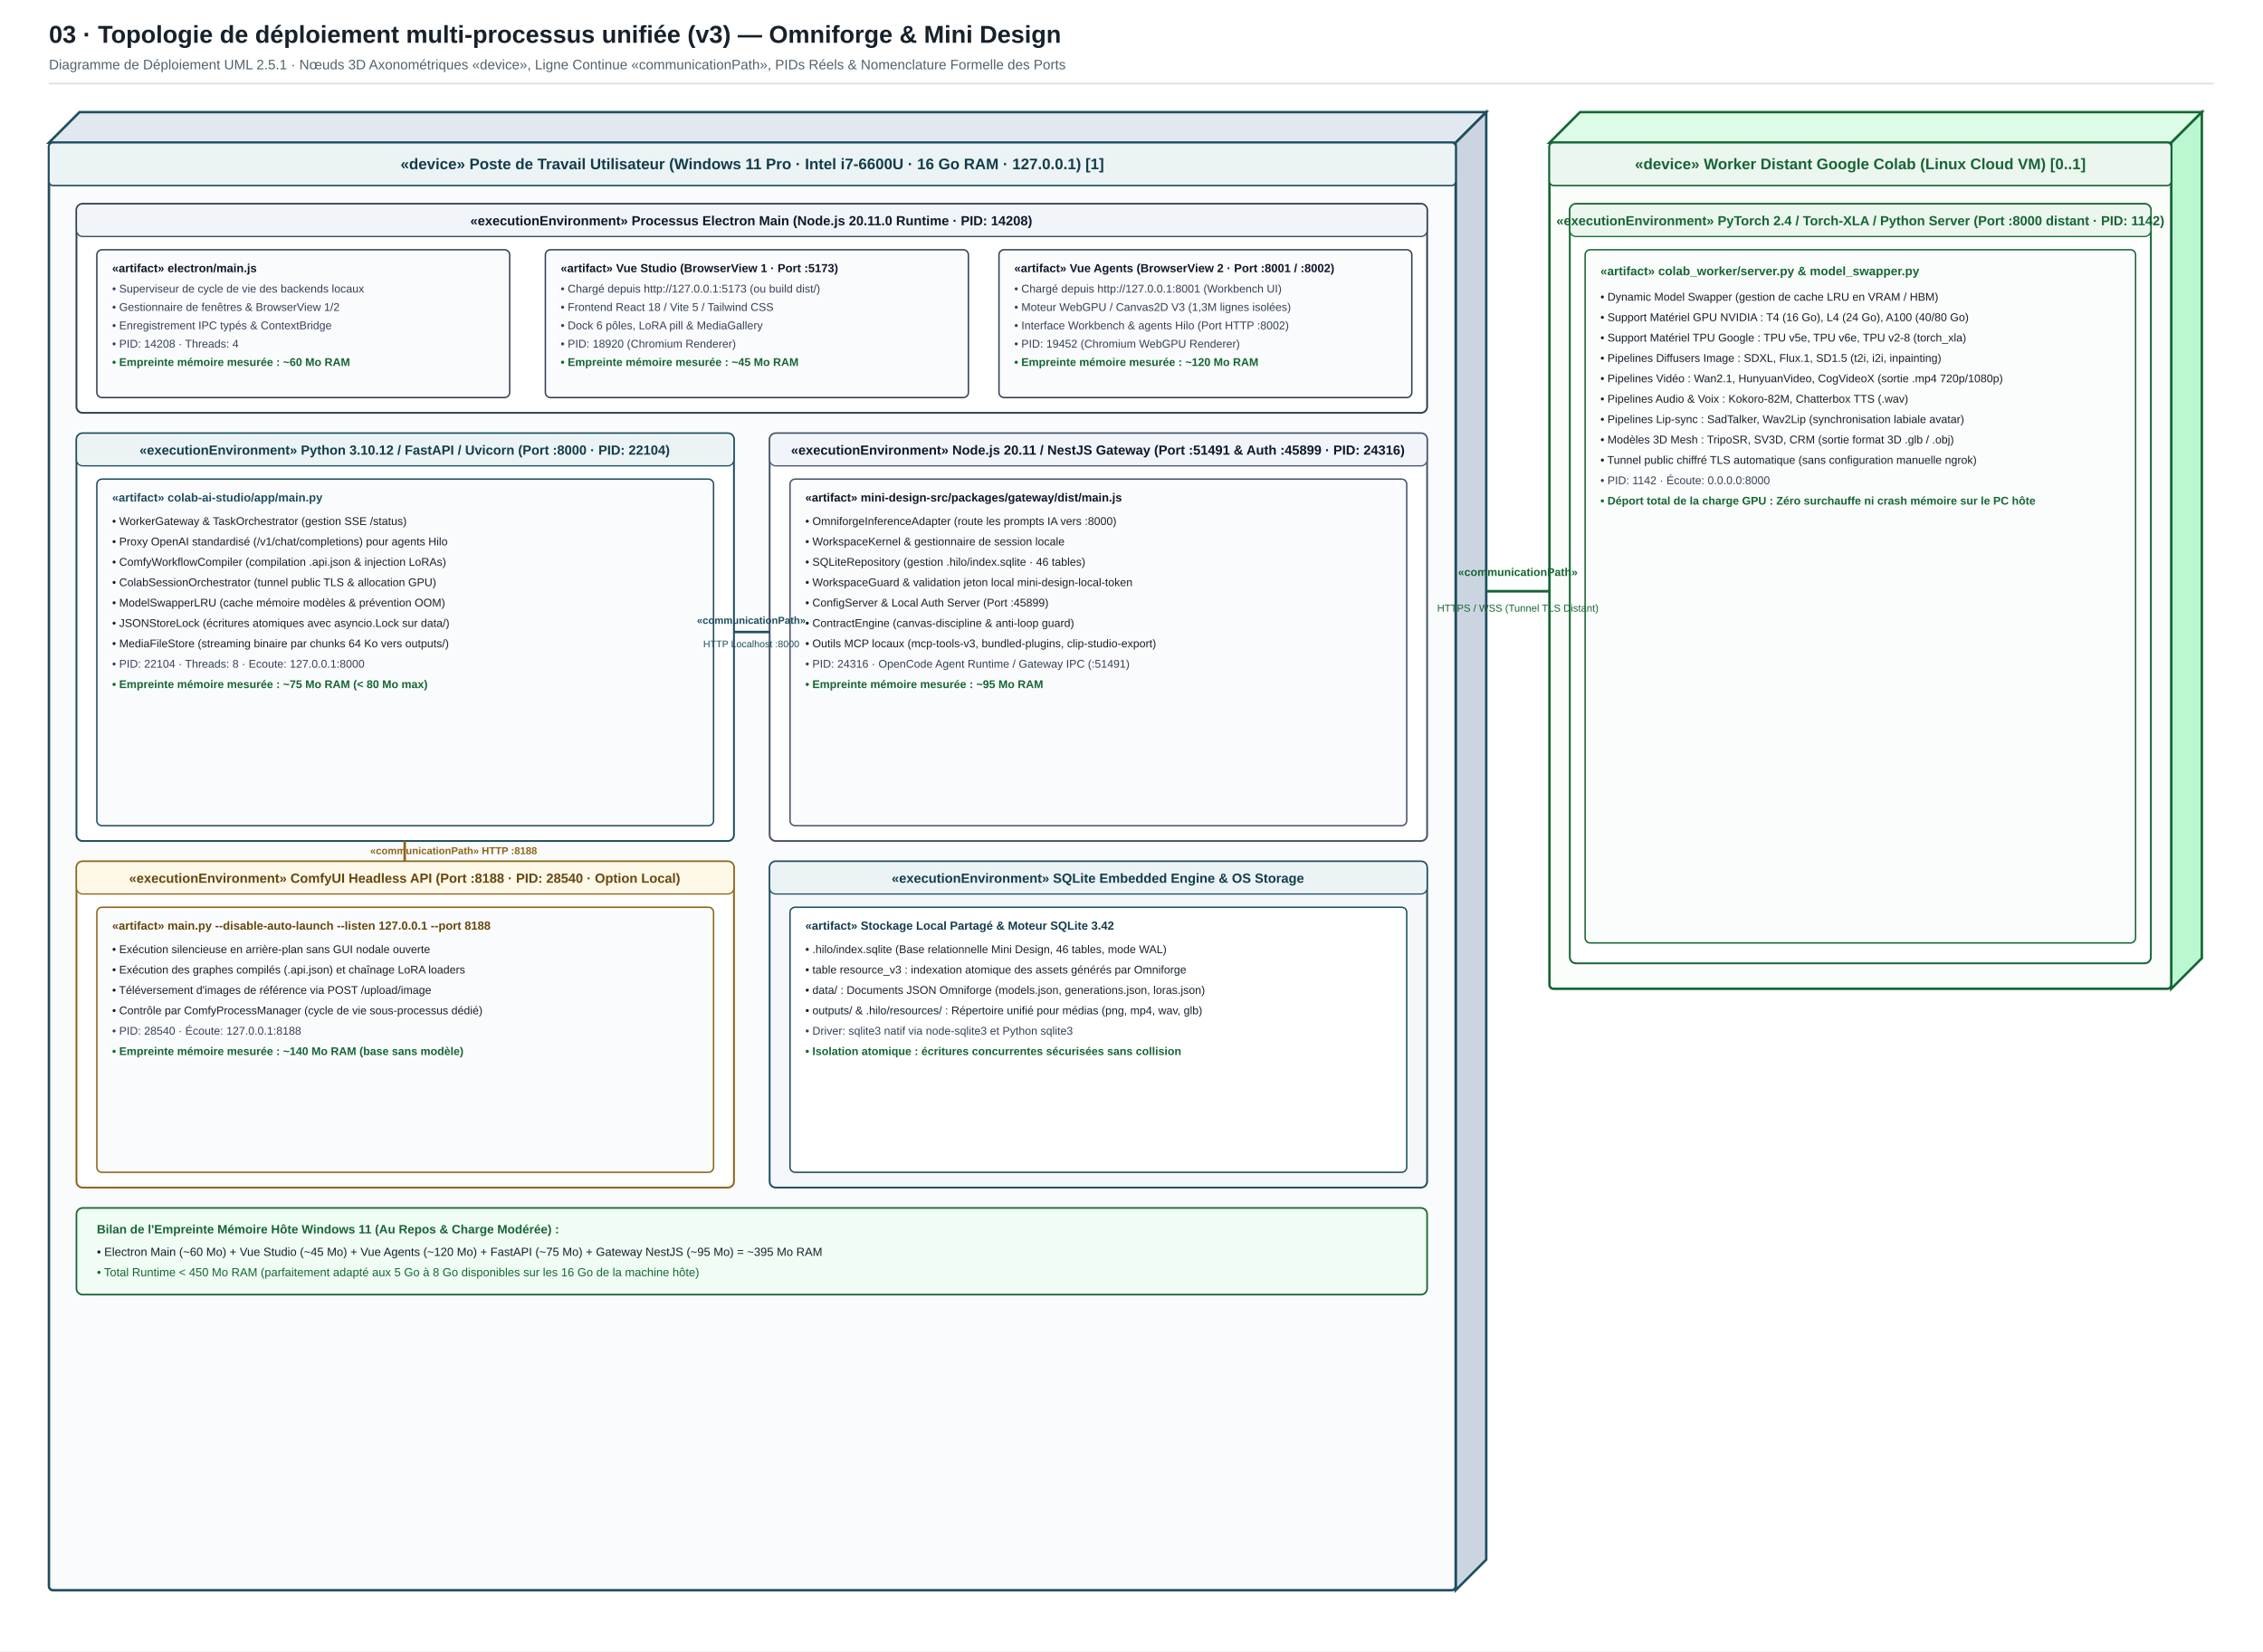
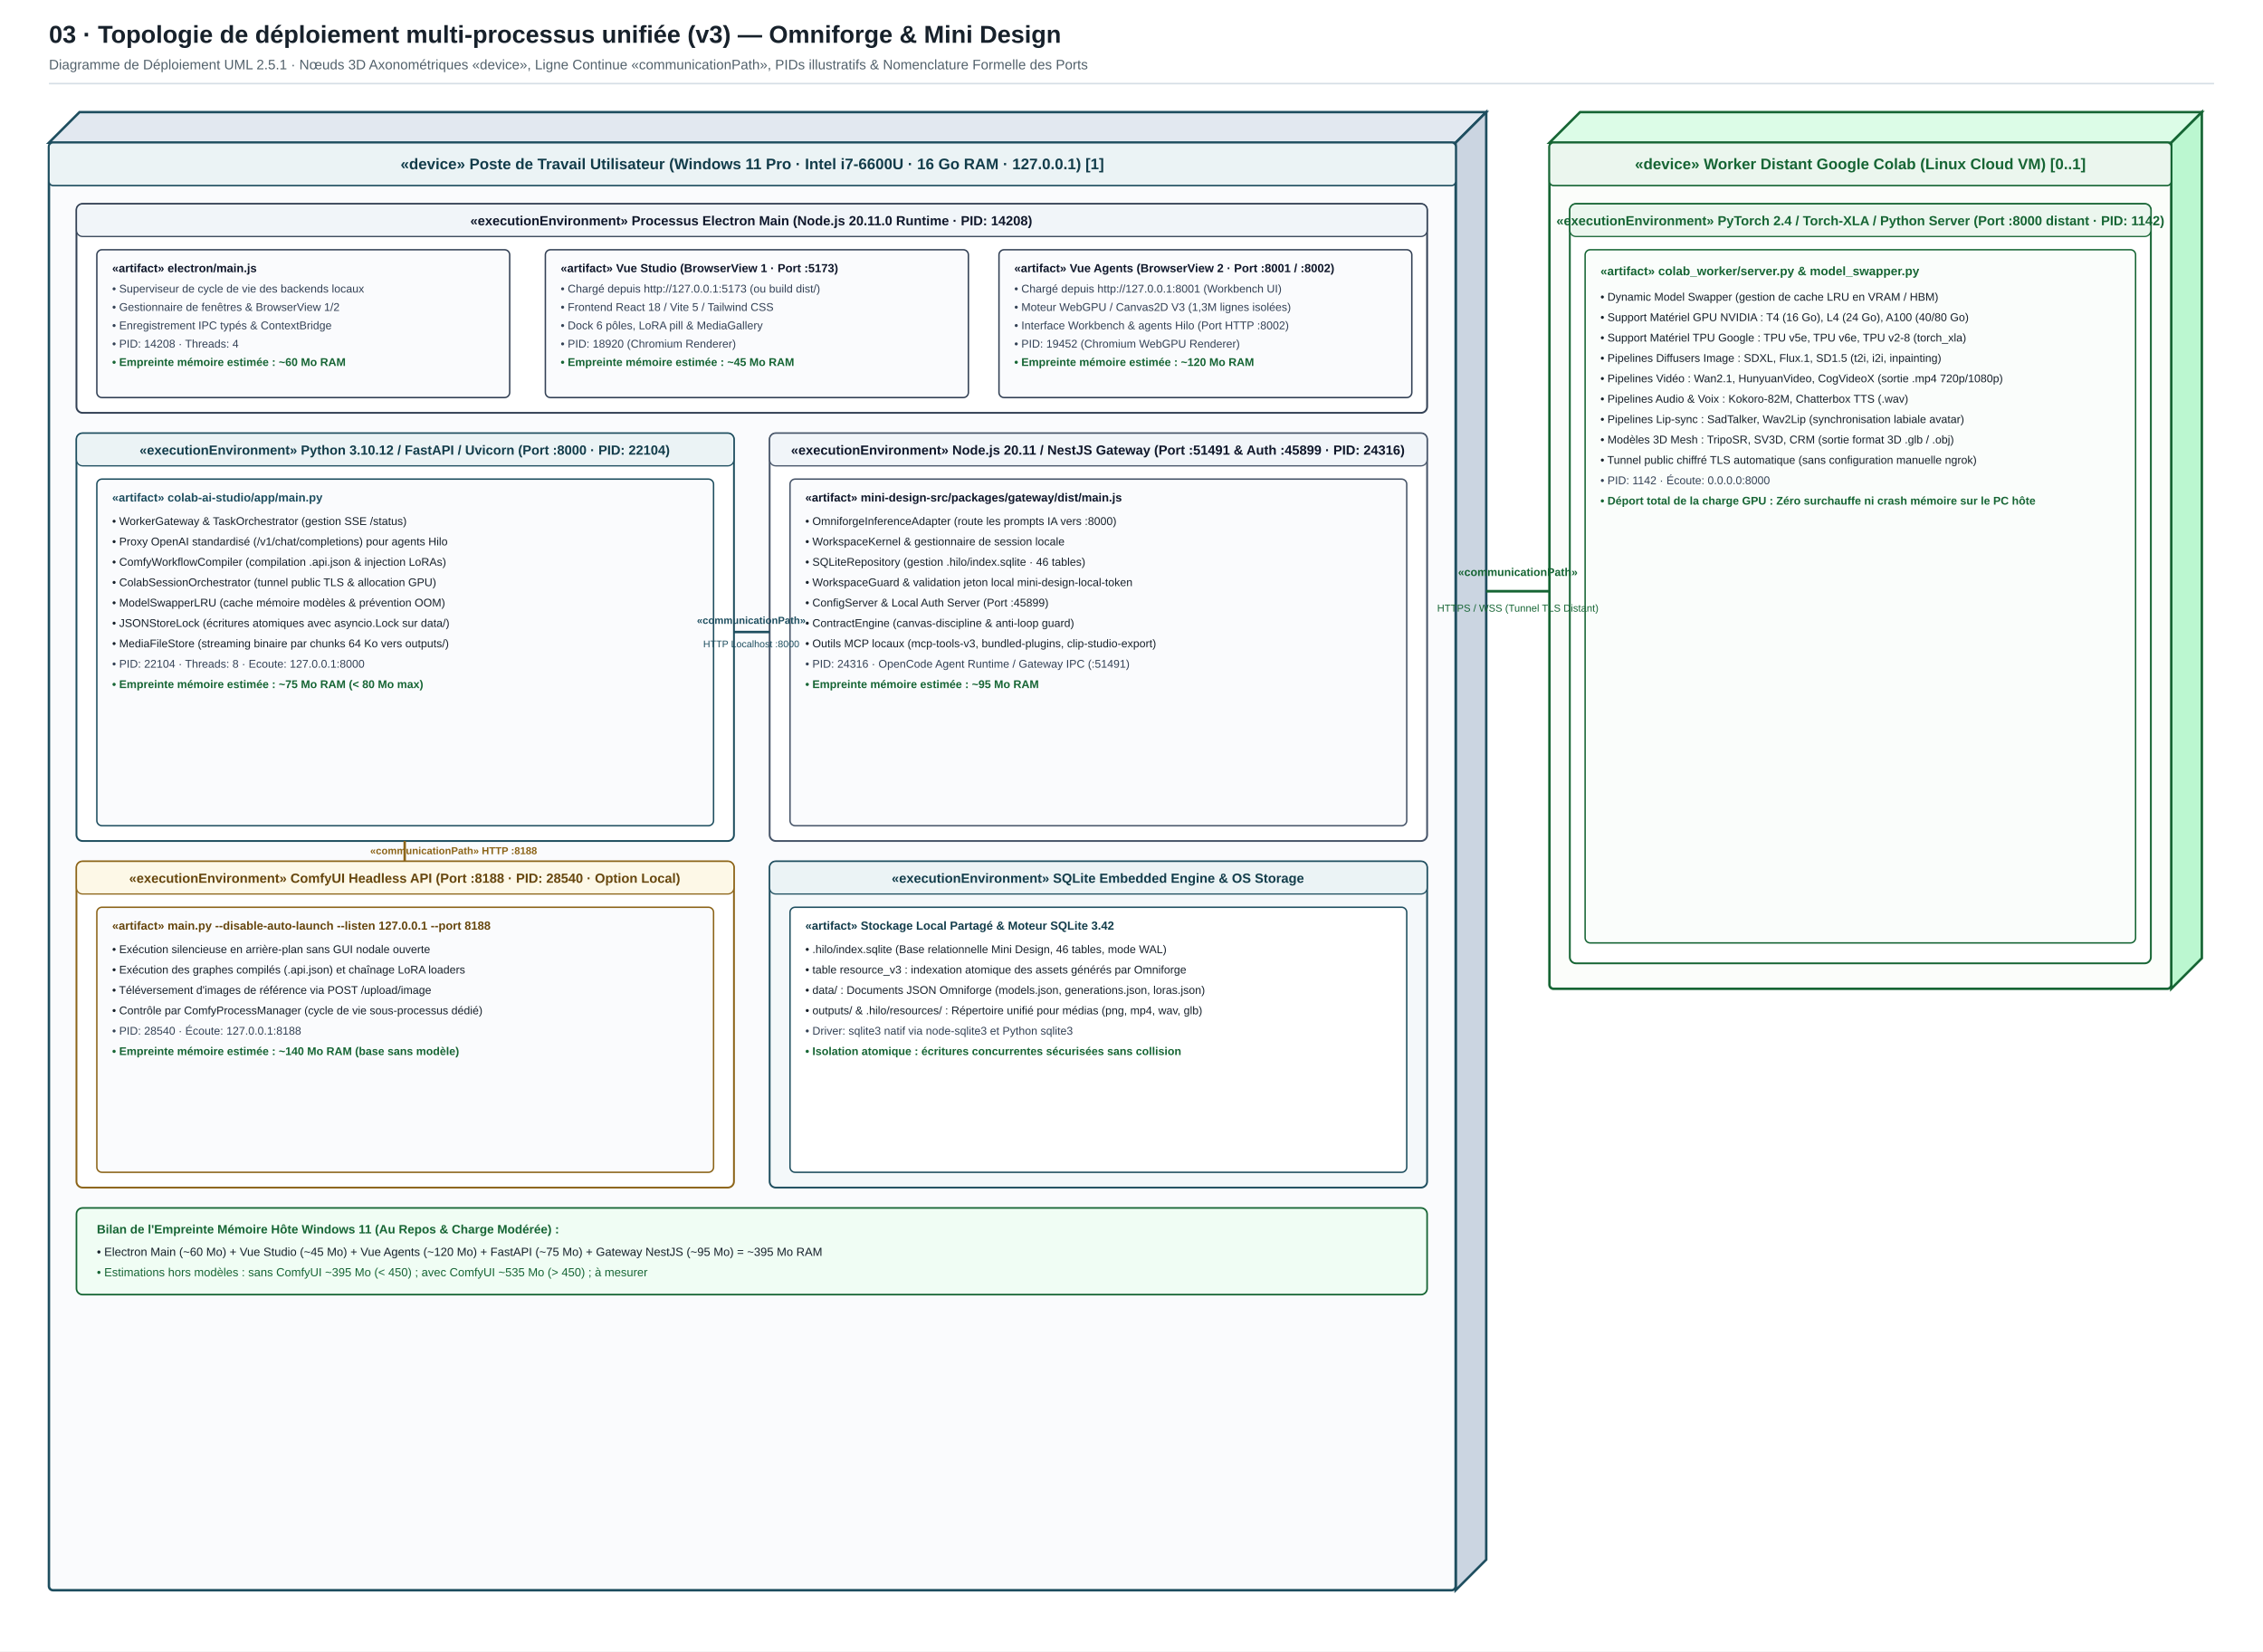
<svg xmlns="http://www.w3.org/2000/svg" width="2220" height="1620" viewBox="0 0 2220 1620">
  <defs>
    
  </defs>
  <rect x="0" y="0" width="100%" height="100%" fill="#FFFFFF" />
  <text x="48" y="42" font-family="Arial, sans-serif" font-size="24" font-weight="700" fill="#17212B">03 · Topologie de déploiement multi-processus unifiée (v3) — Omniforge &amp; Mini Design</text>
-   <text x="48" y="68" font-family="Arial, sans-serif" font-size="13.5" fill="#52616B">Diagramme de Déploiement UML 2.5.1 · Nœuds 3D Axonométriques «device», Ligne Continue «communicationPath», PIDs Réels &amp; Nomenclature Formelle des Ports</text>
+   <text x="48" y="68" font-family="Arial, sans-serif" font-size="13.5" fill="#52616B">Diagramme de Déploiement UML 2.5.1 · Nœuds 3D Axonométriques «device», Ligne Continue «communicationPath», PIDs illustratifs &amp; Nomenclature Formelle des Ports</text>
  <line x1="48" y1="82" x2="2172" y2="82" stroke="#D5DEE5" stroke-width="1.5" />
  <polygon points="48,140 78,110 1458,110 1428,140" fill="#E2E8F0" stroke="#1E4E5F" stroke-width="2.4" />
  <polygon points="1428,140 1458,110 1458,1530 1428,1560" fill="#CBD5E1" stroke="#1E4E5F" stroke-width="2.4" />
  <rect x="48" y="140" width="1380" height="1420" rx="4" fill="#FAFBFD" stroke="#1E4E5F" stroke-width="2.4" />
  <rect x="48" y="140" width="1380" height="42" rx="4" fill="#EBF3F5" stroke="#1E4E5F" stroke-width="1.5" />
  <text x="738" y="166" text-anchor="middle" font-family="Arial, sans-serif" font-size="15" font-weight="700" fill="#123C4A">«device» Poste de Travail Utilisateur (Windows 11 Pro · Intel i7-6600U · 16 Go RAM · 127.0.0.1) [1]</text>
  <rect x="75" y="200" width="1325" height="205" rx="6" fill="#FFFFFF" stroke="#334155" stroke-width="1.8" />
  <rect x="75" y="200" width="1325" height="32" rx="6" fill="#F1F5F9" stroke="#334155" stroke-width="1.2" />
  <text x="737" y="221" text-anchor="middle" font-family="Arial, sans-serif" font-size="13" font-weight="700" fill="#0F172A">«executionEnvironment» Processus Electron Main (Node.js 20.11.0 Runtime · PID: 14208)</text>
  <rect x="95" y="245" width="405" height="145" rx="5" fill="#FAFBFD" stroke="#334155" stroke-width="1.4" />
  <text x="110" y="267" font-family="Arial, sans-serif" font-size="11.5" font-weight="700" fill="#0F172A">«artifact» electron/main.js</text>
  <text x="110" y="287" font-family="Arial, sans-serif" font-size="11" fill="#334155">• Superviseur de cycle de vie des backends locaux</text>
  <text x="110" y="305" font-family="Arial, sans-serif" font-size="11" fill="#334155">• Gestionnaire de fenêtres &amp; BrowserView 1/2</text>
  <text x="110" y="323" font-family="Arial, sans-serif" font-size="11" fill="#334155">• Enregistrement IPC typés &amp; ContextBridge</text>
  <text x="110" y="341" font-family="Arial, sans-serif" font-size="11" fill="#334155">• PID: 14208 · Threads: 4</text>
-   <text x="110" y="359" font-family="Arial, sans-serif" font-size="11" font-weight="600" fill="#166534">• Empreinte mémoire mesurée : ~60 Mo RAM</text>
+   <text x="110" y="359" font-family="Arial, sans-serif" font-size="11" font-weight="600" fill="#166534">• Empreinte mémoire estimée : ~60 Mo RAM</text>
  <rect x="535" y="245" width="415" height="145" rx="5" fill="#FAFBFD" stroke="#334155" stroke-width="1.4" />
  <text x="550" y="267" font-family="Arial, sans-serif" font-size="11.5" font-weight="700" fill="#0F172A">«artifact» Vue Studio (BrowserView 1 · Port :5173)</text>
  <text x="550" y="287" font-family="Arial, sans-serif" font-size="11" fill="#334155">• Chargé depuis http://127.0.0.1:5173 (ou build dist/)</text>
  <text x="550" y="305" font-family="Arial, sans-serif" font-size="11" fill="#334155">• Frontend React 18 / Vite 5 / Tailwind CSS</text>
  <text x="550" y="323" font-family="Arial, sans-serif" font-size="11" fill="#334155">• Dock 6 pôles, LoRA pill &amp; MediaGallery</text>
  <text x="550" y="341" font-family="Arial, sans-serif" font-size="11" fill="#334155">• PID: 18920 (Chromium Renderer)</text>
-   <text x="550" y="359" font-family="Arial, sans-serif" font-size="11" font-weight="600" fill="#166534">• Empreinte mémoire mesurée : ~45 Mo RAM</text>
+   <text x="550" y="359" font-family="Arial, sans-serif" font-size="11" font-weight="600" fill="#166534">• Empreinte mémoire estimée : ~45 Mo RAM</text>
  <rect x="980" y="245" width="405" height="145" rx="5" fill="#FAFBFD" stroke="#334155" stroke-width="1.4" />
  <text x="995" y="267" font-family="Arial, sans-serif" font-size="11.5" font-weight="700" fill="#0F172A">«artifact» Vue Agents (BrowserView 2 · Port :8001 / :8002)</text>
  <text x="995" y="287" font-family="Arial, sans-serif" font-size="11" fill="#334155">• Chargé depuis http://127.0.0.1:8001 (Workbench UI)</text>
  <text x="995" y="305" font-family="Arial, sans-serif" font-size="11" fill="#334155">• Moteur WebGPU / Canvas2D V3 (1,3M lignes isolées)</text>
  <text x="995" y="323" font-family="Arial, sans-serif" font-size="11" fill="#334155">• Interface Workbench &amp; agents Hilo (Port HTTP :8002)</text>
  <text x="995" y="341" font-family="Arial, sans-serif" font-size="11" fill="#334155">• PID: 19452 (Chromium WebGPU Renderer)</text>
-   <text x="995" y="359" font-family="Arial, sans-serif" font-size="11" font-weight="600" fill="#166534">• Empreinte mémoire mesurée : ~120 Mo RAM</text>
+   <text x="995" y="359" font-family="Arial, sans-serif" font-size="11" font-weight="600" fill="#166534">• Empreinte mémoire estimée : ~120 Mo RAM</text>
  <rect x="75" y="425" width="645" height="400" rx="6" fill="#FFFFFF" stroke="#1E4E5F" stroke-width="1.8" />
  <rect x="75" y="425" width="645" height="32" rx="6" fill="#EBF3F5" stroke="#1E4E5F" stroke-width="1.2" />
  <text x="397" y="446" text-anchor="middle" font-family="Arial, sans-serif" font-size="13" font-weight="700" fill="#123C4A">«executionEnvironment» Python 3.10.12 / FastAPI / Uvicorn (Port :8000 · PID: 22104)</text>
  <rect x="95" y="470" width="605" height="340" rx="5" fill="#FAFBFD" stroke="#1E4E5F" stroke-width="1.4" />
  <text x="110" y="492" font-family="Arial, sans-serif" font-size="11.5" font-weight="700" fill="#1E4E5F">«artifact» colab-ai-studio/app/main.py</text>
  <text x="110" y="515" font-family="Arial, sans-serif" font-size="11" fill="#17212B">• WorkerGateway &amp; TaskOrchestrator (gestion SSE /status)</text>
  <text x="110" y="535" font-family="Arial, sans-serif" font-size="11" fill="#17212B">• Proxy OpenAI standardisé (/v1/chat/completions) pour agents Hilo</text>
  <text x="110" y="555" font-family="Arial, sans-serif" font-size="11" fill="#17212B">• ComfyWorkflowCompiler (compilation .api.json &amp; injection LoRAs)</text>
  <text x="110" y="575" font-family="Arial, sans-serif" font-size="11" fill="#17212B">• ColabSessionOrchestrator (tunnel public TLS &amp; allocation GPU)</text>
  <text x="110" y="595" font-family="Arial, sans-serif" font-size="11" fill="#17212B">• ModelSwapperLRU (cache mémoire modèles &amp; prévention OOM)</text>
  <text x="110" y="615" font-family="Arial, sans-serif" font-size="11" fill="#17212B">• JSONStoreLock (écritures atomiques avec asyncio.Lock sur data/)</text>
  <text x="110" y="635" font-family="Arial, sans-serif" font-size="11" fill="#17212B">• MediaFileStore (streaming binaire par chunks 64 Ko vers outputs/)</text>
  <text x="110" y="655" font-family="Arial, sans-serif" font-size="11" fill="#334155">• PID: 22104 · Threads: 8 · Ecoute: 127.0.0.1:8000</text>
-   <text x="110" y="675" font-family="Arial, sans-serif" font-size="11" font-weight="600" fill="#166534">• Empreinte mémoire mesurée : ~75 Mo RAM (&lt; 80 Mo max)</text>
+   <text x="110" y="675" font-family="Arial, sans-serif" font-size="11" font-weight="600" fill="#166534">• Empreinte mémoire estimée : ~75 Mo RAM (&lt; 80 Mo max)</text>
  <rect x="755" y="425" width="645" height="400" rx="6" fill="#FFFFFF" stroke="#475569" stroke-width="1.8" />
  <rect x="755" y="425" width="645" height="32" rx="6" fill="#F1F5F9" stroke="#475569" stroke-width="1.2" />
  <text x="1077" y="446" text-anchor="middle" font-family="Arial, sans-serif" font-size="13" font-weight="700" fill="#0F172A">«executionEnvironment» Node.js 20.11 / NestJS Gateway (Port :51491 &amp; Auth :45899 · PID: 24316)</text>
  <rect x="775" y="470" width="605" height="340" rx="5" fill="#FAFBFD" stroke="#475569" stroke-width="1.4" />
  <text x="790" y="492" font-family="Arial, sans-serif" font-size="11.5" font-weight="700" fill="#0F172A">«artifact» mini-design-src/packages/gateway/dist/main.js</text>
  <text x="790" y="515" font-family="Arial, sans-serif" font-size="11" fill="#17212B">• OmniforgeInferenceAdapter (route les prompts IA vers :8000)</text>
  <text x="790" y="535" font-family="Arial, sans-serif" font-size="11" fill="#17212B">• WorkspaceKernel &amp; gestionnaire de session locale</text>
  <text x="790" y="555" font-family="Arial, sans-serif" font-size="11" fill="#17212B">• SQLiteRepository (gestion .hilo/index.sqlite · 46 tables)</text>
  <text x="790" y="575" font-family="Arial, sans-serif" font-size="11" fill="#17212B">• WorkspaceGuard &amp; validation jeton local mini-design-local-token</text>
  <text x="790" y="595" font-family="Arial, sans-serif" font-size="11" fill="#17212B">• ConfigServer &amp; Local Auth Server (Port :45899)</text>
  <text x="790" y="615" font-family="Arial, sans-serif" font-size="11" fill="#17212B">• ContractEngine (canvas-discipline &amp; anti-loop guard)</text>
  <text x="790" y="635" font-family="Arial, sans-serif" font-size="11" fill="#17212B">• Outils MCP locaux (mcp-tools-v3, bundled-plugins, clip-studio-export)</text>
  <text x="790" y="655" font-family="Arial, sans-serif" font-size="11" fill="#334155">• PID: 24316 · OpenCode Agent Runtime / Gateway IPC (:51491)</text>
-   <text x="790" y="675" font-family="Arial, sans-serif" font-size="11" font-weight="600" fill="#166534">• Empreinte mémoire mesurée : ~95 Mo RAM</text>
+   <text x="790" y="675" font-family="Arial, sans-serif" font-size="11" font-weight="600" fill="#166534">• Empreinte mémoire estimée : ~95 Mo RAM</text>
  <rect x="75" y="845" width="645" height="320" rx="6" fill="#FFFFFF" stroke="#8C6418" stroke-width="1.8" />
  <rect x="75" y="845" width="645" height="32" rx="6" fill="#FDF8E7" stroke="#8C6418" stroke-width="1.2" />
  <text x="397" y="866" text-anchor="middle" font-family="Arial, sans-serif" font-size="13" font-weight="700" fill="#66460D">«executionEnvironment» ComfyUI Headless API (Port :8188 · PID: 28540 · Option Local)</text>
  <rect x="95" y="890" width="605" height="260" rx="5" fill="#FAFBFD" stroke="#8C6418" stroke-width="1.4" />
  <text x="110" y="912" font-family="Arial, sans-serif" font-size="11.5" font-weight="700" fill="#66460D">«artifact» main.py --disable-auto-launch --listen 127.0.0.1 --port 8188</text>
  <text x="110" y="935" font-family="Arial, sans-serif" font-size="11" fill="#17212B">• Exécution silencieuse en arrière-plan sans GUI nodale ouverte</text>
  <text x="110" y="955" font-family="Arial, sans-serif" font-size="11" fill="#17212B">• Exécution des graphes compilés (.api.json) et chaînage LoRA loaders</text>
  <text x="110" y="975" font-family="Arial, sans-serif" font-size="11" fill="#17212B">• Téléversement d'images de référence via POST /upload/image</text>
  <text x="110" y="995" font-family="Arial, sans-serif" font-size="11" fill="#17212B">• Contrôle par ComfyProcessManager (cycle de vie sous-processus dédié)</text>
  <text x="110" y="1015" font-family="Arial, sans-serif" font-size="11" fill="#334155">• PID: 28540 · Écoute: 127.0.0.1:8188</text>
-   <text x="110" y="1035" font-family="Arial, sans-serif" font-size="11" font-weight="600" fill="#166534">• Empreinte mémoire mesurée : ~140 Mo RAM (base sans modèle)</text>
+   <text x="110" y="1035" font-family="Arial, sans-serif" font-size="11" font-weight="600" fill="#166534">• Empreinte mémoire estimée : ~140 Mo RAM (base sans modèle)</text>
  <rect x="755" y="845" width="645" height="320" rx="6" fill="#F4F8FA" stroke="#1E4E5F" stroke-width="1.8" />
  <rect x="755" y="845" width="645" height="32" rx="6" fill="#EBF3F5" stroke="#1E4E5F" stroke-width="1.2" />
  <text x="1077" y="866" text-anchor="middle" font-family="Arial, sans-serif" font-size="13" font-weight="700" fill="#123C4A">«executionEnvironment» SQLite Embedded Engine &amp; OS Storage</text>
  <rect x="775" y="890" width="605" height="260" rx="5" fill="#FFFFFF" stroke="#1E4E5F" stroke-width="1.4" />
  <text x="790" y="912" font-family="Arial, sans-serif" font-size="11.5" font-weight="700" fill="#123C4A">«artifact» Stockage Local Partagé &amp; Moteur SQLite 3.42</text>
  <text x="790" y="935" font-family="Arial, sans-serif" font-size="11" fill="#17212B">• .hilo/index.sqlite (Base relationnelle Mini Design, 46 tables, mode WAL)</text>
  <text x="790" y="955" font-family="Arial, sans-serif" font-size="11" fill="#17212B">• table resource_v3 : indexation atomique des assets générés par Omniforge</text>
  <text x="790" y="975" font-family="Arial, sans-serif" font-size="11" fill="#17212B">• data/ : Documents JSON Omniforge (models.json, generations.json, loras.json)</text>
  <text x="790" y="995" font-family="Arial, sans-serif" font-size="11" fill="#17212B">• outputs/ &amp; .hilo/resources/ : Répertoire unifié pour médias (png, mp4, wav, glb)</text>
  <text x="790" y="1015" font-family="Arial, sans-serif" font-size="11" fill="#334155">• Driver: sqlite3 natif via node-sqlite3 et Python sqlite3</text>
  <text x="790" y="1035" font-family="Arial, sans-serif" font-size="11" font-weight="600" fill="#166534">• Isolation atomique : écritures concurrentes sécurisées sans collision</text>
  <rect x="75" y="1185" width="1325" height="85" rx="6" fill="#F0FDF4" stroke="#166534" stroke-width="1.6" />
  <text x="95" y="1210" font-family="Arial, sans-serif" font-size="12" font-weight="700" fill="#166534">Bilan de l'Empreinte Mémoire Hôte Windows 11 (Au Repos &amp; Charge Modérée) :</text>
  <text x="95" y="1232" font-family="Arial, sans-serif" font-size="11.5" fill="#17212B">• Electron Main (~60 Mo) + Vue Studio (~45 Mo) + Vue Agents (~120 Mo) + FastAPI (~75 Mo) + Gateway NestJS (~95 Mo) = ~395 Mo RAM</text>
-   <text x="95" y="1252" font-family="Arial, sans-serif" font-size="11.5" fill="#166534">• Total Runtime &lt; 450 Mo RAM (parfaitement adapté aux 5 Go à 8 Go disponibles sur les 16 Go de la machine hôte)</text>
+   <text x="95" y="1252" font-family="Arial, sans-serif" font-size="11.5" fill="#166534">• Estimations hors modèles : sans ComfyUI ~395 Mo (&lt; 450) ; avec ComfyUI ~535 Mo (&gt; 450) ; à mesurer</text>
  <polygon points="1520,140 1550,110 2160,110 2130,140" fill="#DCFCE7" stroke="#166534" stroke-width="2.4" />
  <polygon points="2130,140 2160,110 2160,940 2130,970" fill="#BBF7D0" stroke="#166534" stroke-width="2.4" />
  <rect x="1520" y="140" width="610" height="830" rx="4" fill="#FBFDFA" stroke="#166534" stroke-width="2.4" />
  <rect x="1520" y="140" width="610" height="42" rx="4" fill="#EBF6EE" stroke="#166534" stroke-width="1.5" />
  <text x="1825" y="166" text-anchor="middle" font-family="Arial, sans-serif" font-size="15" font-weight="700" fill="#166534">«device» Worker Distant Google Colab (Linux Cloud VM) [0..1]</text>
  <rect x="1540" y="200" width="570" height="745" rx="6" fill="#FFFFFF" stroke="#166534" stroke-width="1.8" />
  <rect x="1540" y="200" width="570" height="32" rx="6" fill="#EBF6EE" stroke="#166534" stroke-width="1.2" />
  <text x="1825" y="221" text-anchor="middle" font-family="Arial, sans-serif" font-size="13" font-weight="700" fill="#166534">«executionEnvironment» PyTorch 2.4 / Torch-XLA / Python Server (Port :8000 distant · PID: 1142)</text>
  <rect x="1555" y="245" width="540" height="680" rx="5" fill="#FAFDFB" stroke="#166534" stroke-width="1.4" />
  <text x="1570" y="270" font-family="Arial, sans-serif" font-size="12" font-weight="700" fill="#166534">«artifact» colab_worker/server.py &amp; model_swapper.py</text>
  <text x="1570" y="295" font-family="Arial, sans-serif" font-size="11" fill="#17212B">• Dynamic Model Swapper (gestion de cache LRU en VRAM / HBM)</text>
  <text x="1570" y="315" font-family="Arial, sans-serif" font-size="11" fill="#17212B">• Support Matériel GPU NVIDIA : T4 (16 Go), L4 (24 Go), A100 (40/80 Go)</text>
  <text x="1570" y="335" font-family="Arial, sans-serif" font-size="11" fill="#17212B">• Support Matériel TPU Google : TPU v5e, TPU v6e, TPU v2-8 (torch_xla)</text>
  <text x="1570" y="355" font-family="Arial, sans-serif" font-size="11" fill="#17212B">• Pipelines Diffusers Image : SDXL, Flux.1, SD1.5 (t2i, i2i, inpainting)</text>
  <text x="1570" y="375" font-family="Arial, sans-serif" font-size="11" fill="#17212B">• Pipelines Vidéo : Wan2.1, HunyuanVideo, CogVideoX (sortie .mp4 720p/1080p)</text>
  <text x="1570" y="395" font-family="Arial, sans-serif" font-size="11" fill="#17212B">• Pipelines Audio &amp; Voix : Kokoro-82M, Chatterbox TTS (.wav)</text>
  <text x="1570" y="415" font-family="Arial, sans-serif" font-size="11" fill="#17212B">• Pipelines Lip-sync : SadTalker, Wav2Lip (synchronisation labiale avatar)</text>
  <text x="1570" y="435" font-family="Arial, sans-serif" font-size="11" fill="#17212B">• Modèles 3D Mesh : TripoSR, SV3D, CRM (sortie format 3D .glb / .obj)</text>
  <text x="1570" y="455" font-family="Arial, sans-serif" font-size="11" fill="#17212B">• Tunnel public chiffré TLS automatique (sans configuration manuelle ngrok)</text>
  <text x="1570" y="475" font-family="Arial, sans-serif" font-size="11" fill="#334155">• PID: 1142 · Écoute: 0.0.0.0:8000</text>
  <text x="1570" y="495" font-family="Arial, sans-serif" font-size="11" font-weight="600" fill="#166534">• Déport total de la charge GPU : Zéro surchauffe ni crash mémoire sur le PC hôte</text>
  <line x1="755" y1="620" x2="720" y2="620" stroke="#1E4E5F" stroke-width="2.4" />
  <text x="737" y="612" text-anchor="middle" font-family="Arial, sans-serif" font-size="10" font-weight="700" fill="#1E4E5F">«communicationPath»</text>
  <text x="737" y="635" text-anchor="middle" font-family="Arial, sans-serif" font-size="9.5" fill="#1E4E5F">HTTP Localhost :8000</text>
  <line x1="1458" y1="580" x2="1520" y2="580" stroke="#166534" stroke-width="2.6" />
  <text x="1489" y="565" text-anchor="middle" font-family="Arial, sans-serif" font-size="11" font-weight="700" fill="#166534">«communicationPath»</text>
  <text x="1489" y="600" text-anchor="middle" font-family="Arial, sans-serif" font-size="10" fill="#166534">HTTPS / WSS (Tunnel TLS Distant)</text>
  <line x1="397" y1="825" x2="397" y2="845" stroke="#8C6418" stroke-width="2.4" />
  <text x="445" y="838" text-anchor="middle" font-family="Arial, sans-serif" font-size="10" font-weight="700" fill="#8C6418">«communicationPath» HTTP :8188</text>
</svg>
